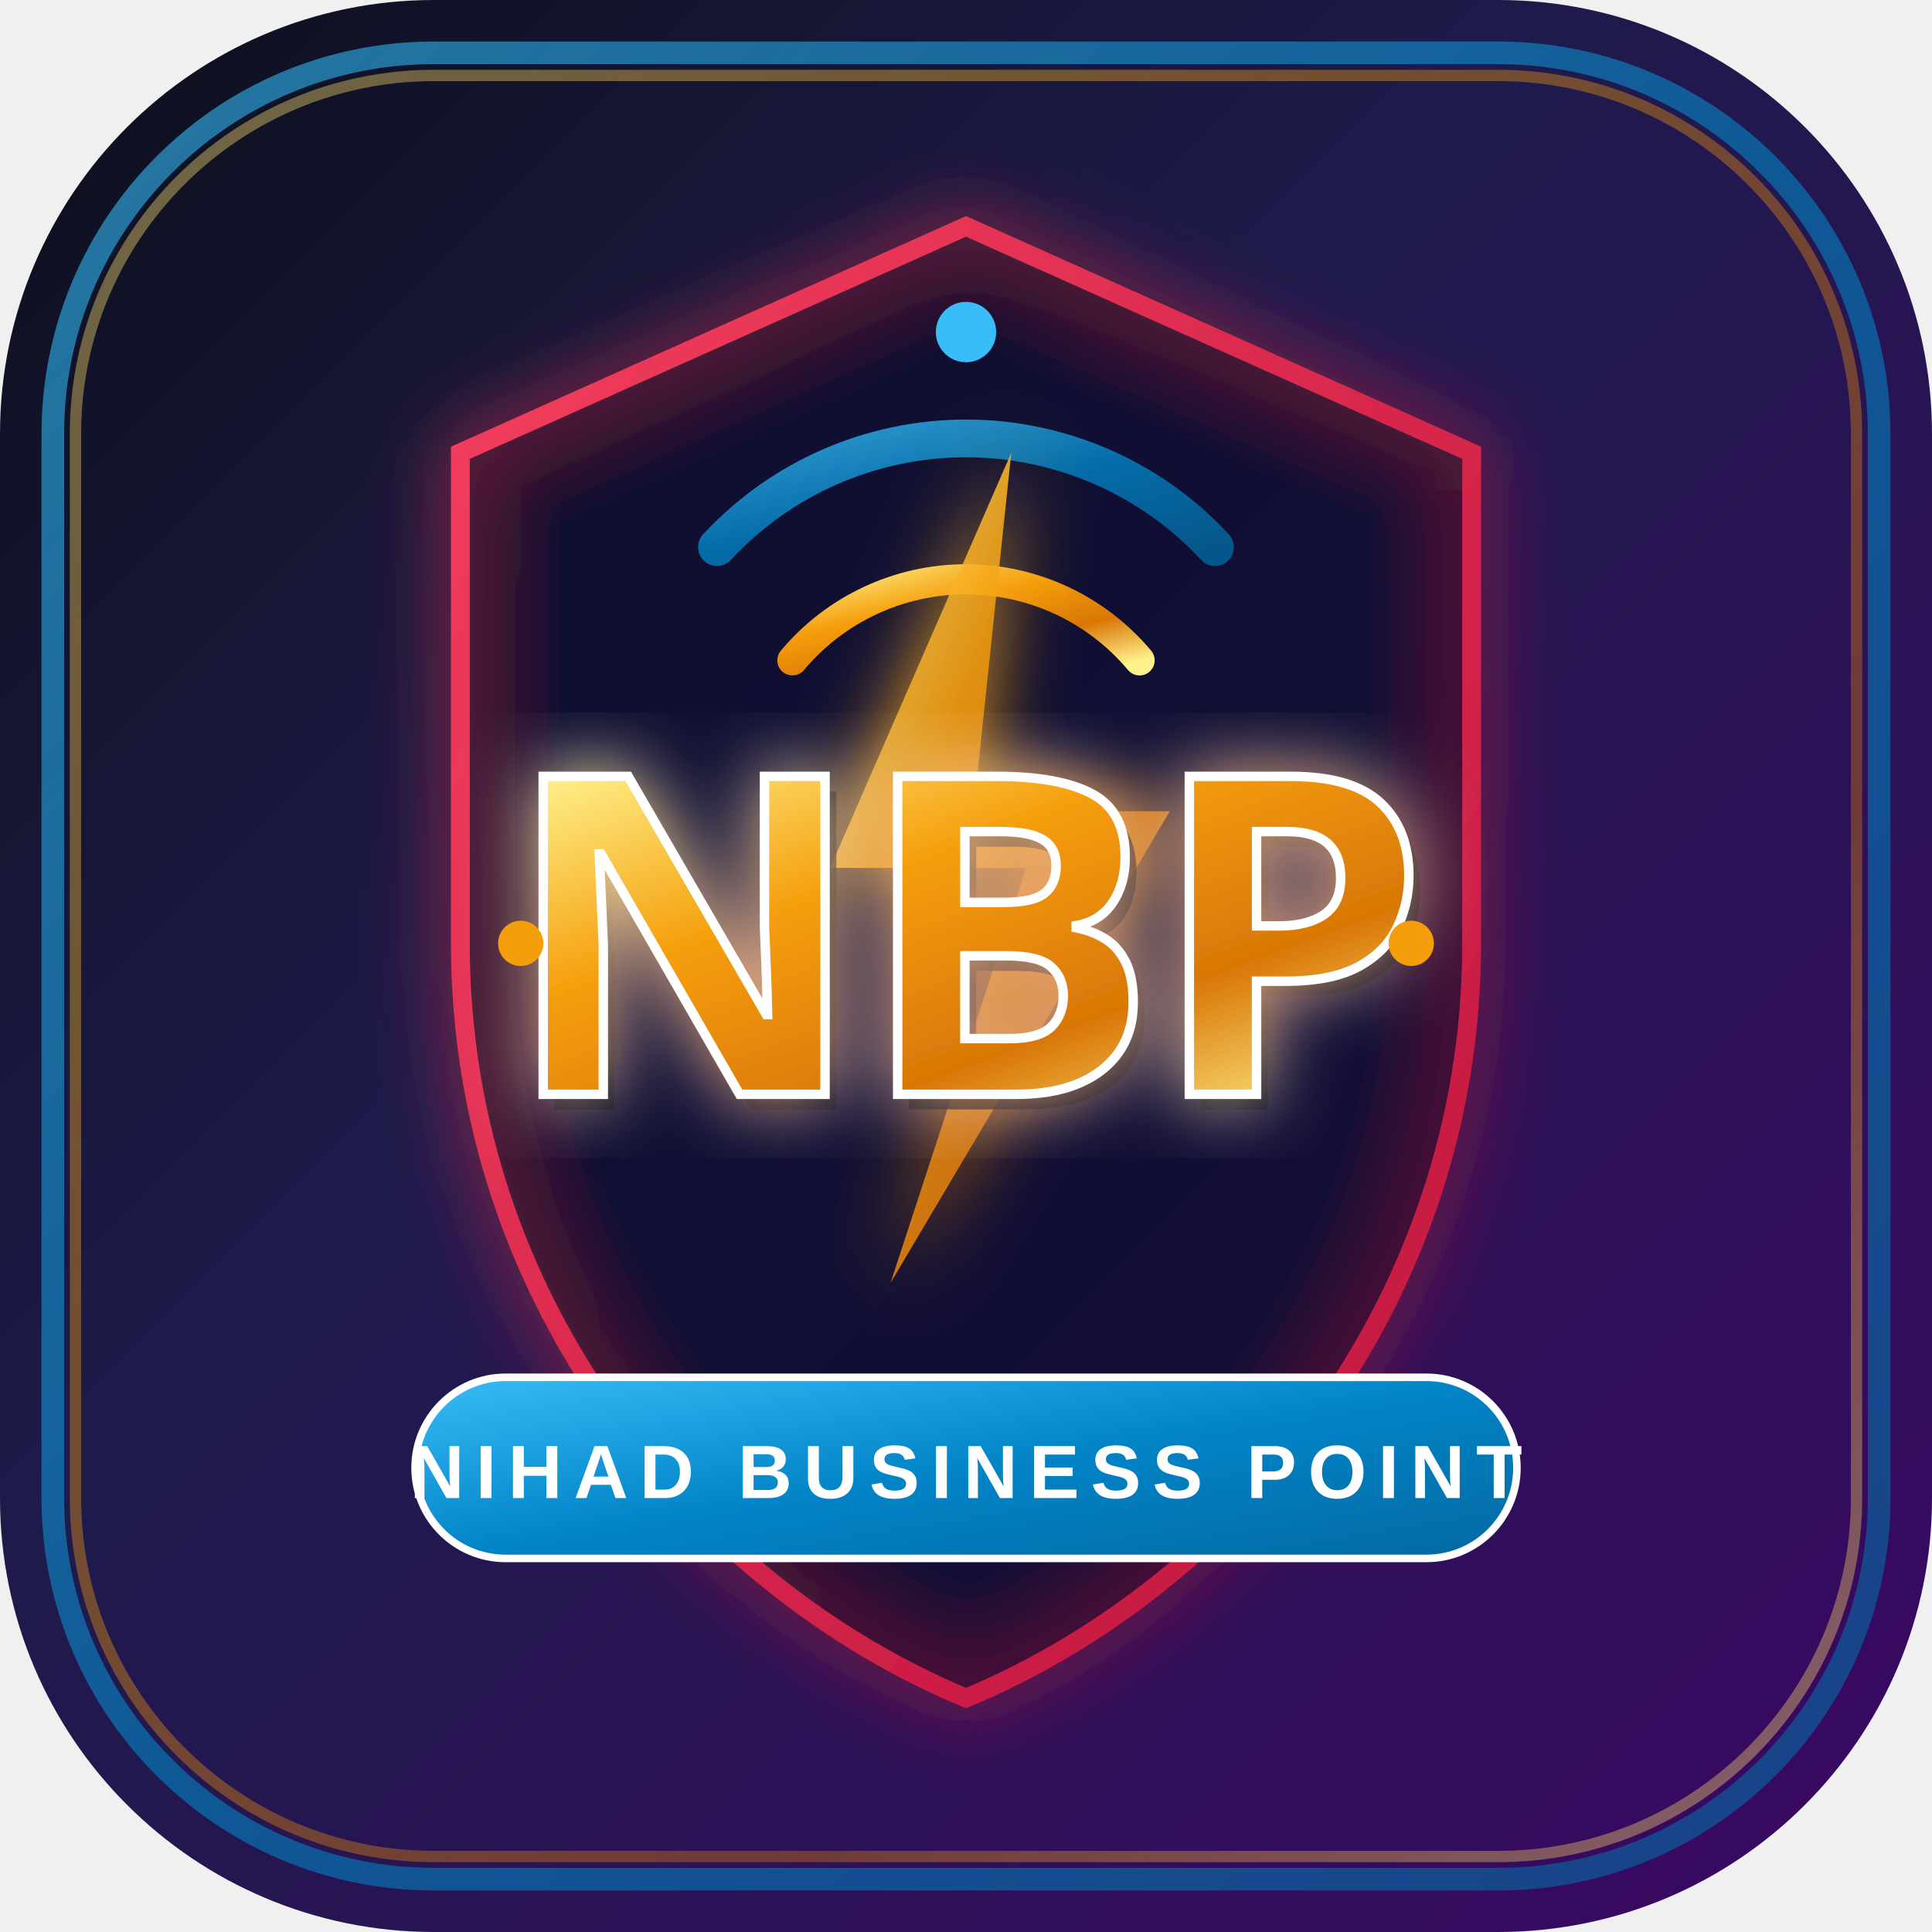
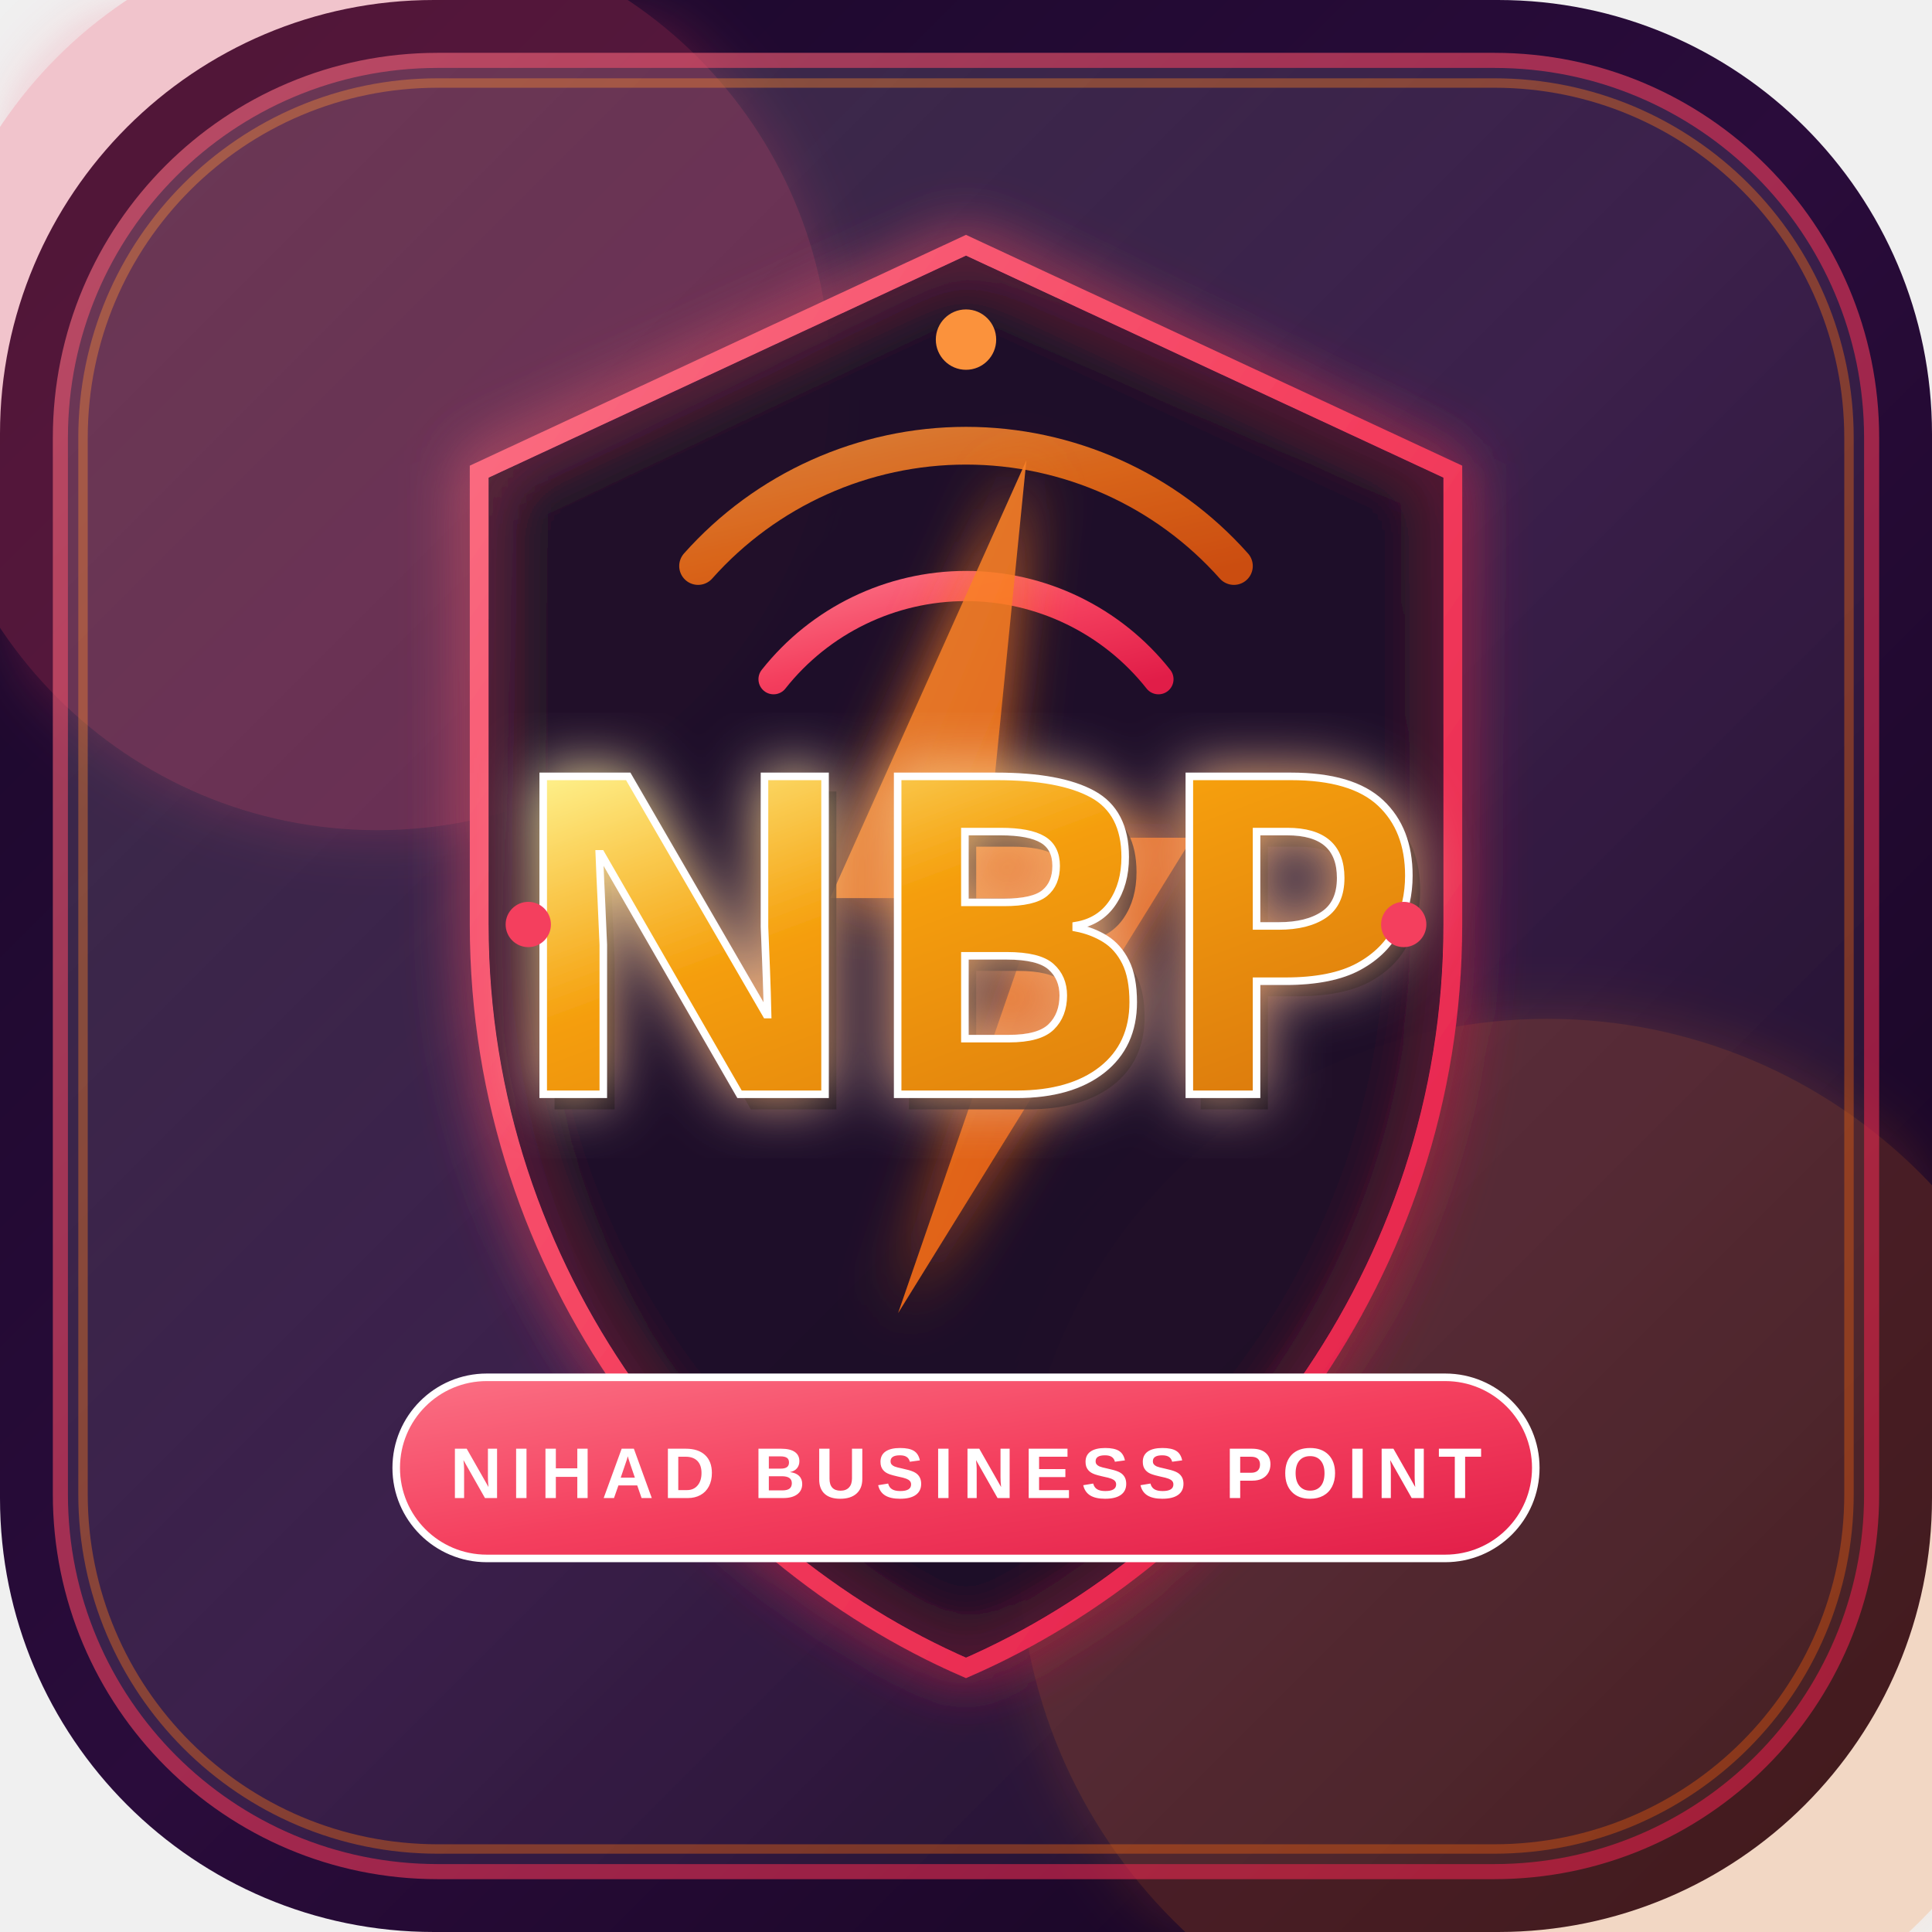
<svg xmlns="http://www.w3.org/2000/svg" viewBox="0 0 512 512" width="100%" height="100%">
  <defs>
    <linearGradient id="bgGrad" x1="0%" y1="0%" x2="100%" y2="100%">
-       <stop offset="0%" stop-color="#0b0f19" />
-       <stop offset="40%" stop-color="#1e1b4b" />
-       <stop offset="100%" stop-color="#3b0764" />
+       <stop offset="0%" stop-color="#180728" />
+       <stop offset="50%" stop-color="#2a0c3b" />
+       <stop offset="100%" stop-color="#12041d" />
+     </linearGradient>
+     <linearGradient id="pinkGrad" x1="0%" y1="0%" x2="100%" y2="100%">
+       <stop offset="0%" stop-color="#fb7185" />
+       <stop offset="50%" stop-color="#f43f5e" />
+       <stop offset="100%" stop-color="#e11d48" />
+     </linearGradient>
+     <linearGradient id="orangeGrad" x1="0%" y1="0%" x2="100%" y2="100%">
+       <stop offset="0%" stop-color="#fb923c" />
+       <stop offset="50%" stop-color="#f97316" />
+       <stop offset="100%" stop-color="#ea580c" />
    </linearGradient>
    <linearGradient id="goldGrad" x1="0%" y1="0%" x2="100%" y2="100%">
      <stop offset="0%" stop-color="#fef08a" />
-       <stop offset="35%" stop-color="#f59e0b" />
-       <stop offset="70%" stop-color="#d97706" />
-       <stop offset="100%" stop-color="#fef08a" />
+       <stop offset="40%" stop-color="#f59e0b" />
+       <stop offset="100%" stop-color="#d97706" />
    </linearGradient>
-     <linearGradient id="cyanGrad" x1="0%" y1="0%" x2="100%" y2="100%">
-       <stop offset="0%" stop-color="#38bdf8" />
-       <stop offset="50%" stop-color="#0284c7" />
-       <stop offset="100%" stop-color="#0369a1" />
-     </linearGradient>
-     <linearGradient id="pinkGrad" x1="0%" y1="0%" x2="100%" y2="100%">
-       <stop offset="0%" stop-color="#f43f5e" />
-       <stop offset="100%" stop-color="#be123c" />
+     <linearGradient id="glassGrad" x1="0%" y1="0%" x2="100%" y2="100%">
+       <stop offset="0%" stop-color="#ffffff" stop-opacity="0.25" />
+       <stop offset="100%" stop-color="#ffffff" stop-opacity="0.03" />
    </linearGradient>
    <filter id="glow" x="-20%" y="-20%" width="140%" height="140%">
-       <feGaussianBlur stdDeviation="10" result="blur" />
+       <feGaussianBlur stdDeviation="8" result="blur" />
      <feComposite in="SourceGraphic" in2="blur" operator="over" />
    </filter>
  </defs>
  <rect x="0" y="0" width="512" height="512" rx="115" fill="url(#bgGrad)" />
-   <rect x="14" y="14" width="484" height="484" rx="101" fill="none" stroke="url(#cyanGrad)" stroke-width="6" opacity="0.6" />
-   <rect x="20" y="20" width="472" height="472" rx="95" fill="none" stroke="url(#goldGrad)" stroke-width="3" opacity="0.4" />
-   <path d="M256 60 L390 120 V250 C390 345 328 420 256 450 C184 420 122 345 122 250 V120 Z" fill="#0f172a" fill-opacity="0.6" stroke="url(#pinkGrad)" stroke-width="5" filter="url(#glow)" />
-   <path d="M190 145 A90 90 0 0 1 322 145" fill="none" stroke="url(#cyanGrad)" stroke-width="10" stroke-linecap="round" opacity="0.8" />
-   <path d="M210 175 A60 60 0 0 1 302 175" fill="none" stroke="url(#goldGrad)" stroke-width="8" stroke-linecap="round" />
-   <path d="M268 120 L220 230 H272 L236 340 L310 215 H258 Z" fill="url(#goldGrad)" opacity="0.9" filter="url(#glow)" />
+   <circle cx="100" cy="100" r="120" fill="#f43f5e" opacity="0.25" filter="url(#glow)" />
+   <circle cx="410" cy="410" r="140" fill="#f97316" opacity="0.2" filter="url(#glow)" />
+   <rect x="16" y="16" width="480" height="480" rx="100" fill="url(#glassGrad)" stroke="url(#pinkGrad)" stroke-width="4" opacity="0.6" />
+   <rect x="22" y="22" width="468" height="468" rx="94" fill="none" stroke="url(#orangeGrad)" stroke-width="2.5" opacity="0.4" />
+   <path d="M256 65 L385 125 V245 C385 338 325 412 256 442 C187 412 127 338 127 245 V125 Z" fill="#1b082c" fill-opacity="0.75" stroke="url(#pinkGrad)" stroke-width="5" filter="url(#glow)" />
+   <path d="M185 150 A95 95 0 0 1 327 150" fill="none" stroke="url(#orangeGrad)" stroke-width="10" stroke-linecap="round" opacity="0.85" />
+   <path d="M205 180 A65 65 0 0 1 307 180" fill="none" stroke="url(#pinkGrad)" stroke-width="8" stroke-linecap="round" />
+   <path d="M272 122 L220 238 H276 L238 348 L316 222 H262 Z" fill="url(#orangeGrad)" opacity="0.9" filter="url(#glow)" />
  <g font-family="'Plus Jakarta Sans', 'Arial Black', sans-serif" font-weight="900" font-size="118" letter-spacing="-2">
-     <text x="259" y="294" fill="#020617" text-anchor="middle" opacity="0.8">NBP</text>
-     <text x="256" y="290" fill="url(#goldGrad)" text-anchor="middle" stroke="#ffffff" stroke-width="2.5" filter="url(#glow)">NBP</text>
+     <text x="259" y="294" fill="#090210" text-anchor="middle" opacity="0.85">NBP</text>
+     <text x="256" y="290" fill="url(#goldGrad)" text-anchor="middle" stroke="#ffffff" stroke-width="2" filter="url(#glow)">NBP</text>
  </g>
-   <rect x="110" y="365" width="292" height="48" rx="24" fill="url(#cyanGrad)" stroke="#ffffff" stroke-width="2" />
-   <text x="256" y="397" font-family="'Plus Jakarta Sans', Arial, sans-serif" font-weight="900" font-size="20" fill="#ffffff" text-anchor="middle" letter-spacing="3">NIHAD BUSINESS POINT</text>
-   <circle cx="256" cy="88" r="8" fill="#38bdf8" />
-   <circle cx="138" cy="250" r="6" fill="#f59e0b" />
-   <circle cx="374" cy="250" r="6" fill="#f59e0b" />
+   <rect x="105" y="365" width="302" height="48" rx="24" fill="url(#pinkGrad)" stroke="#ffffff" stroke-width="2" />
+   <text x="256" y="397" font-family="'Plus Jakarta Sans', Arial, sans-serif" font-weight="900" font-size="19" fill="#ffffff" text-anchor="middle" letter-spacing="2.5">NIHAD BUSINESS POINT</text>
+   <circle cx="256" cy="90" r="8" fill="#fb923c" />
+   <circle cx="140" cy="245" r="6" fill="#f43f5e" />
+   <circle cx="372" cy="245" r="6" fill="#f43f5e" />
</svg>
